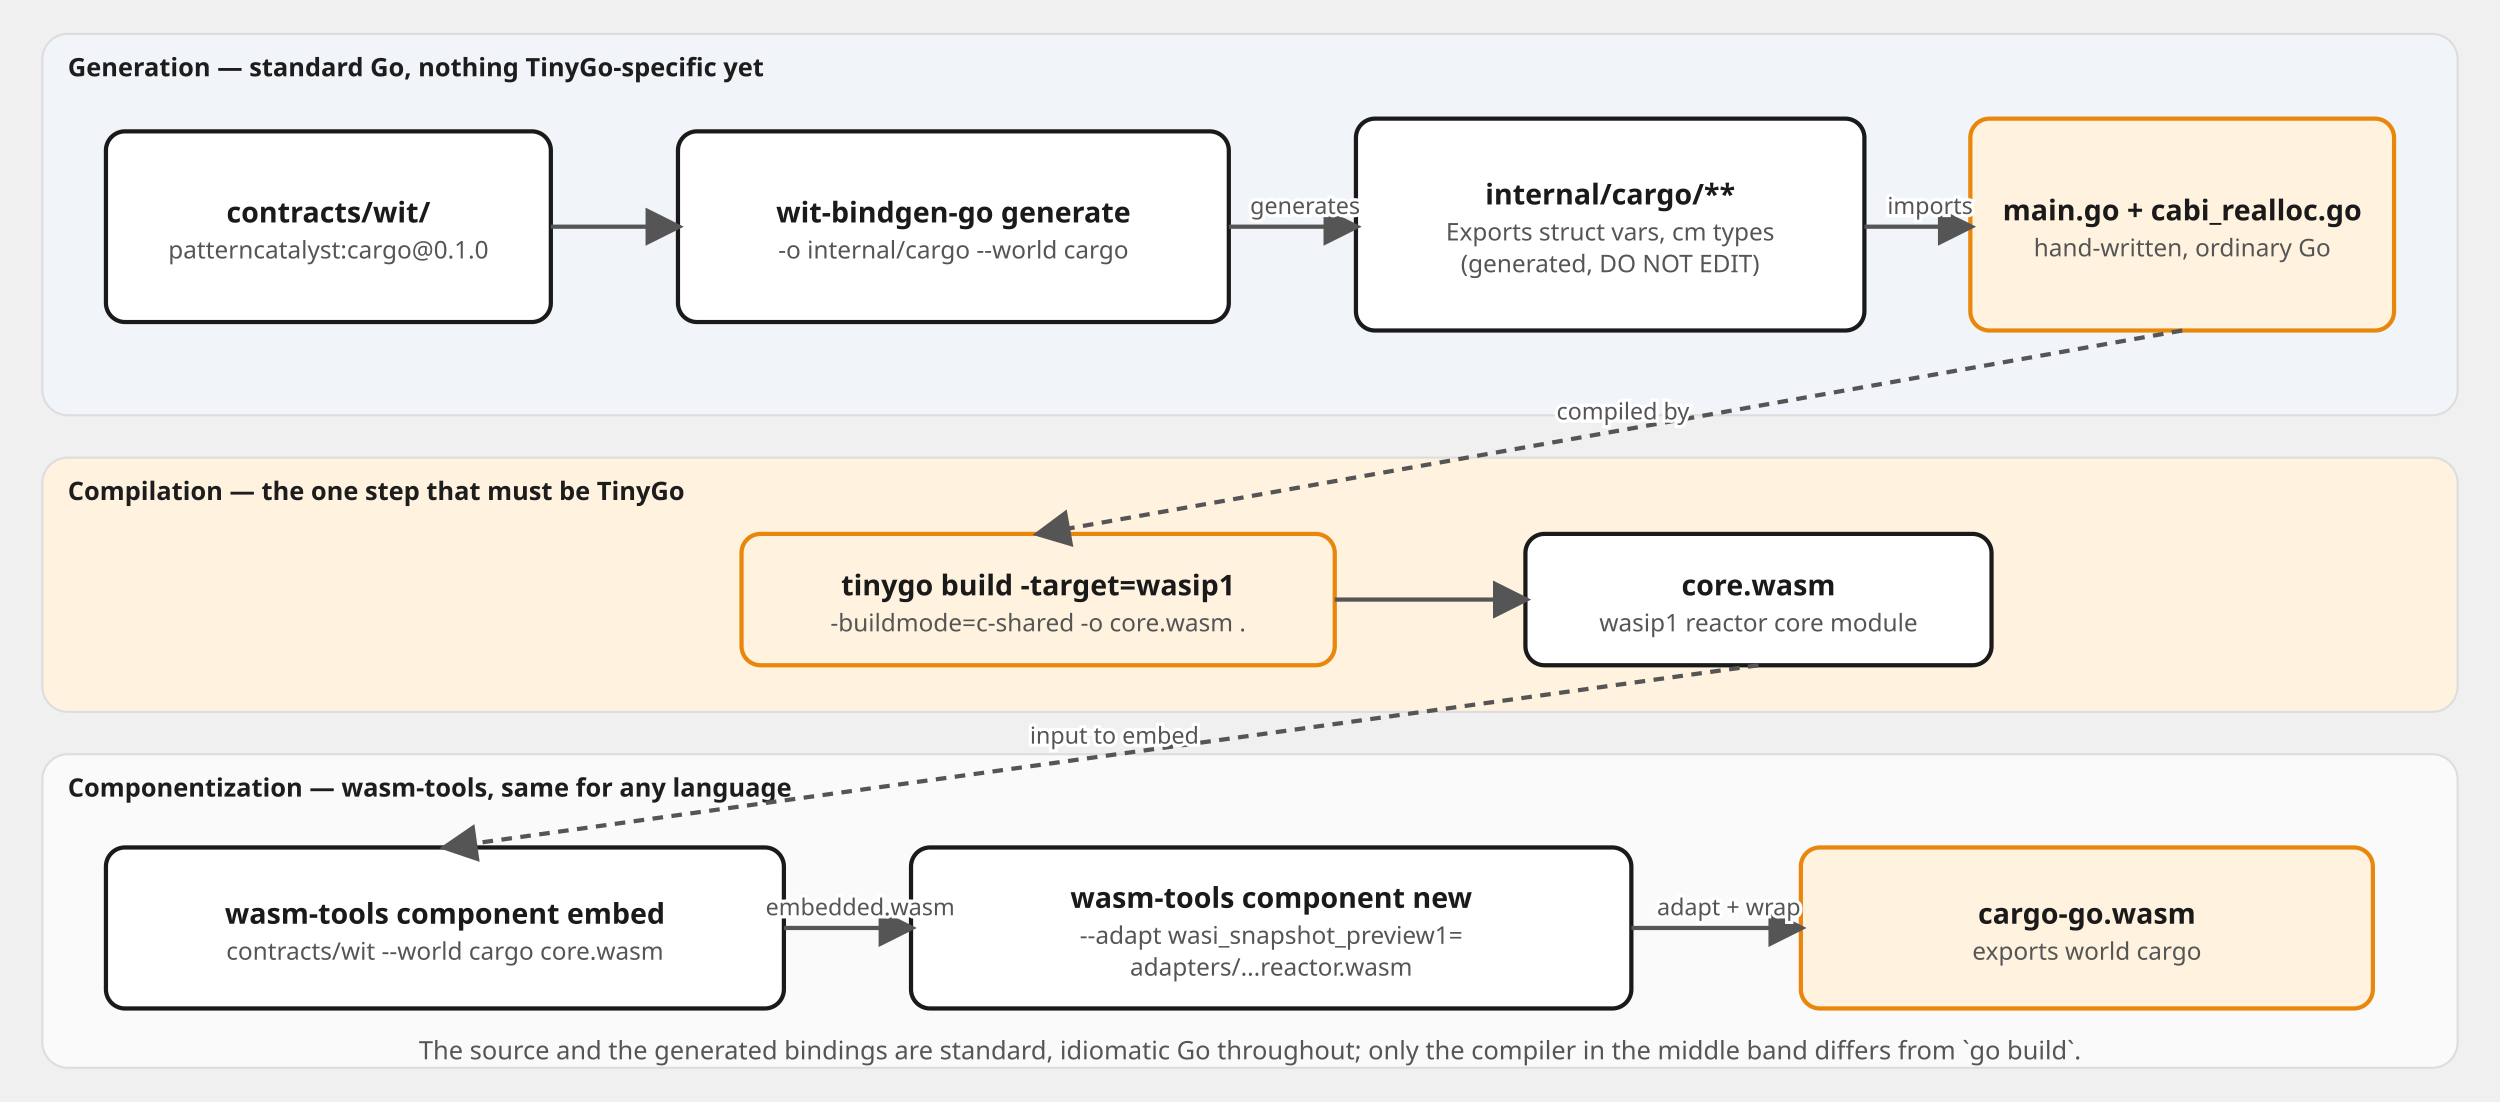
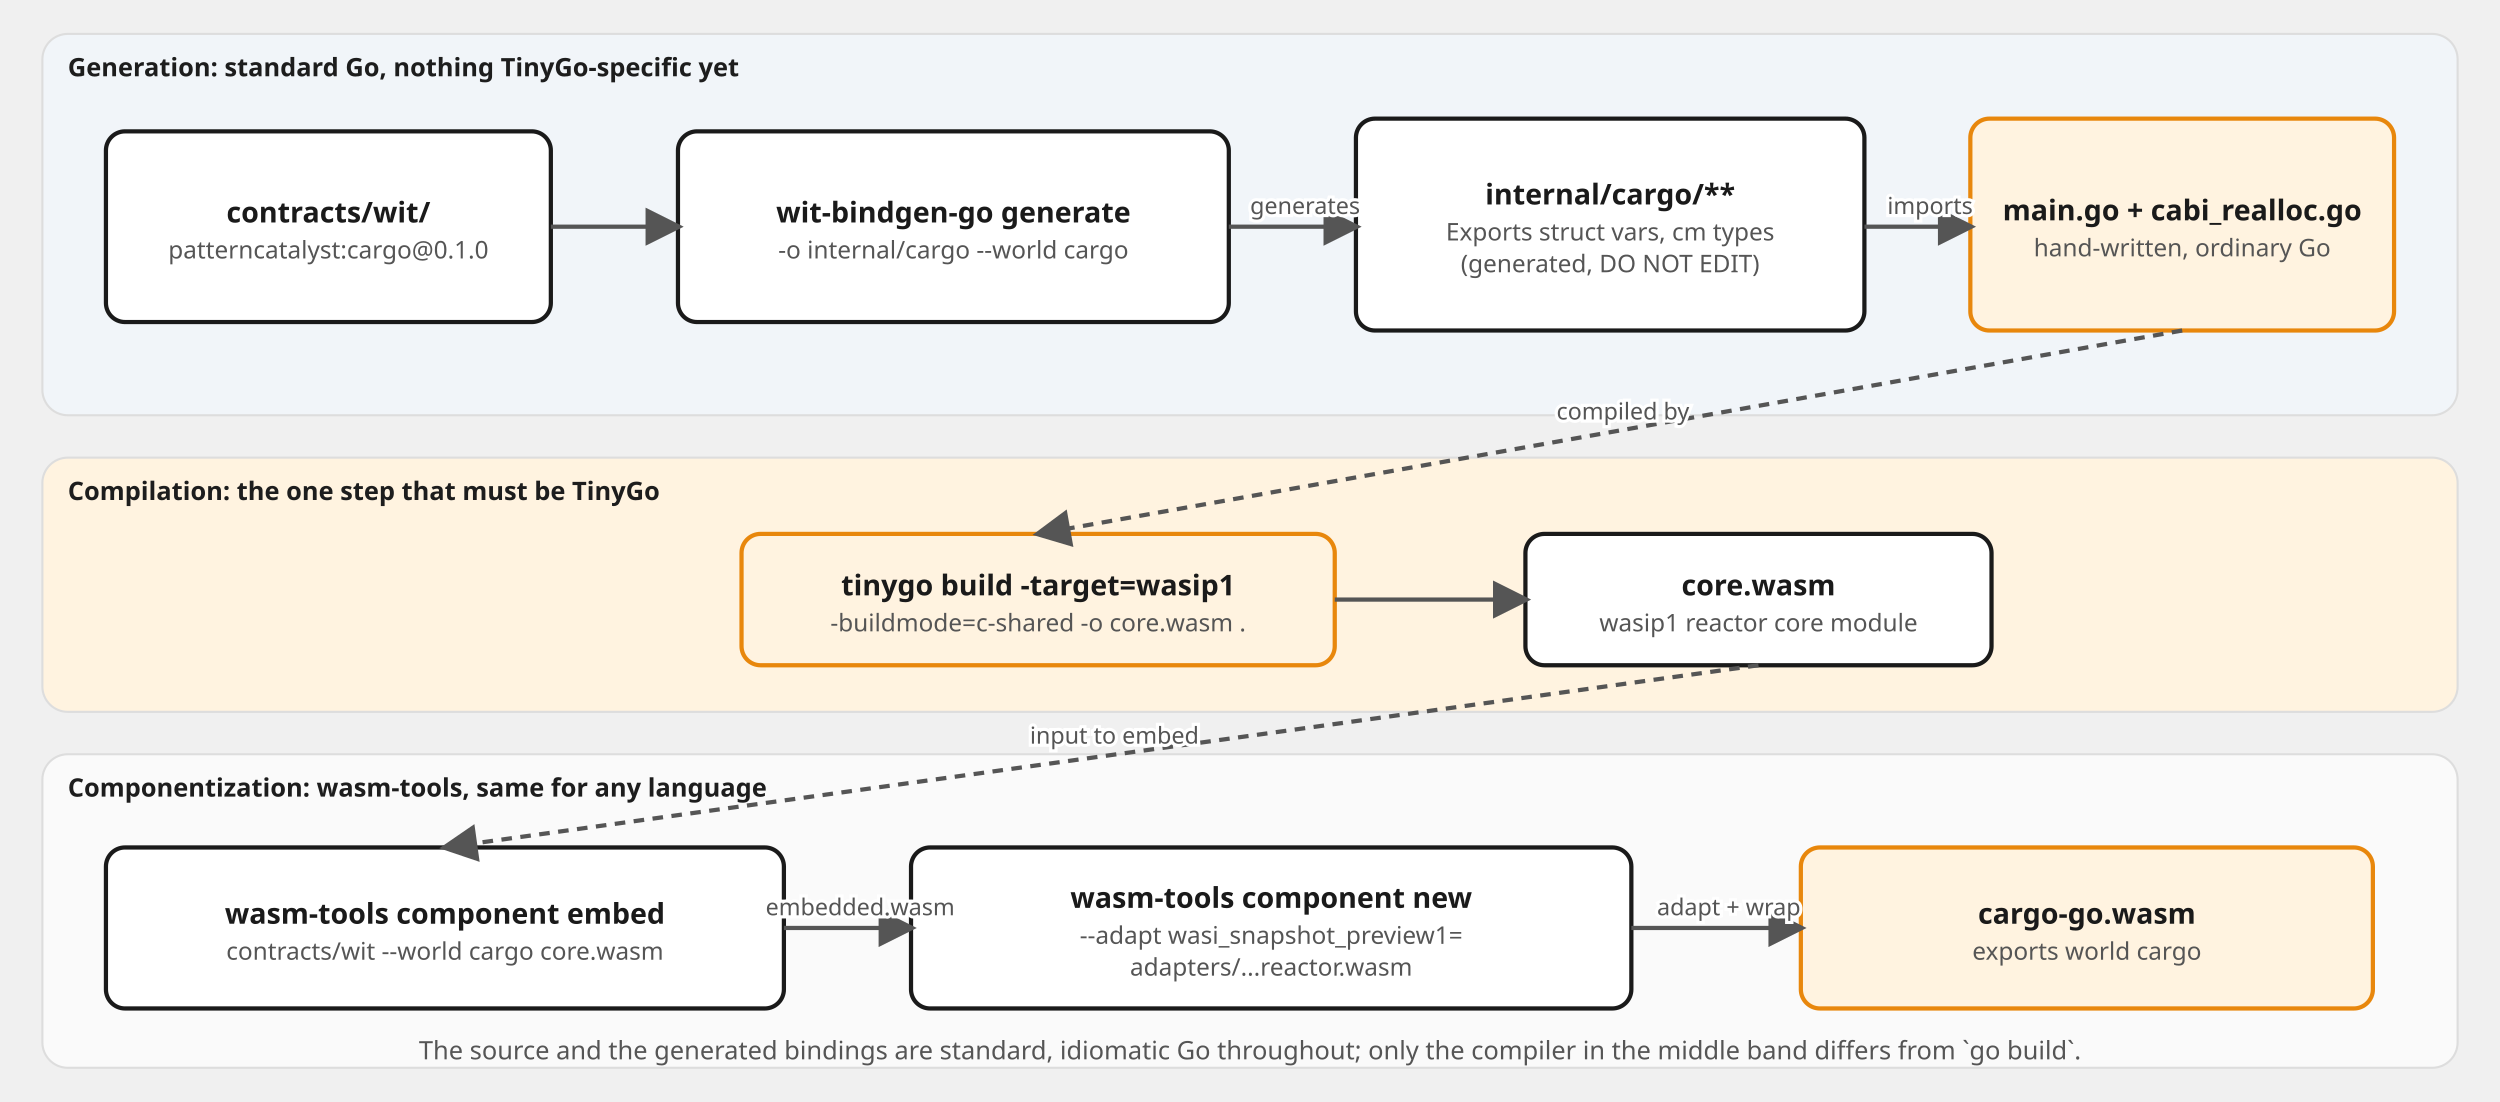
<svg xmlns="http://www.w3.org/2000/svg" viewBox="0 0 1180 520" font-family="'Red Hat Text', system-ui, sans-serif" role="img">
  <defs>
    <marker id="a" viewBox="0 0 10 10" refX="8.5" refY="5" markerWidth="9" markerHeight="9" orient="auto-start-reverse">
      <path d="M0,0 L10,5 L0,10 z" fill="#555" />
    </marker>
    <marker id="am" viewBox="0 0 10 10" refX="8.5" refY="5" markerWidth="9" markerHeight="9" orient="auto-start-reverse">
      <path d="M0,0 L10,5 L0,10 z" fill="#e8870c" />
    </marker>
  </defs>
  <rect x="20" y="16" width="1140" height="180" rx="12" fill="#f1f5f9" stroke="#ddd" />
-   <text x="32" y="36" font-size="12" font-weight="700" fill="#1d1d1d">Generation — standard Go, nothing TinyGo-specific yet</text>
+   <text x="32" y="36" font-size="12" font-weight="700" fill="#1d1d1d">Generation: standard Go, nothing TinyGo-specific yet</text>
  <rect x="20" y="216" width="1140" height="120" rx="12" fill="#fff3e0" stroke="#ddd" />
-   <text x="32" y="236" font-size="12" font-weight="700" fill="#1d1d1d">Compilation — the one step that must be TinyGo</text>
+   <text x="32" y="236" font-size="12" font-weight="700" fill="#1d1d1d">Compilation: the one step that must be TinyGo</text>
  <rect x="20" y="356" width="1140" height="148" rx="12" fill="#fafafa" stroke="#ddd" />
-   <text x="32" y="376" font-size="12" font-weight="700" fill="#1d1d1d">Componentization — wasm-tools, same for any language</text>
+   <text x="32" y="376" font-size="12" font-weight="700" fill="#1d1d1d">Componentization: wasm-tools, same for any language</text>
  <rect x="50" y="62" width="210" height="90" rx="9" fill="#ffffff" stroke="#1a1a1a" stroke-width="2" />
  <text x="155.0" y="105.0" font-size="13.5" font-weight="700" fill="#1a1a1a" text-anchor="middle">contracts/wit/</text>
  <text x="155.0" y="122.0" font-size="11.5" fill="#555555" text-anchor="middle">patterncatalyst:cargo@0.1.0</text>
  <rect x="320" y="62" width="260" height="90" rx="9" fill="#ffffff" stroke="#1a1a1a" stroke-width="2" />
  <text x="450.0" y="105.0" font-size="13.5" font-weight="700" fill="#1a1a1a" text-anchor="middle">wit-bindgen-go generate</text>
  <text x="450.0" y="122.0" font-size="11.5" fill="#555555" text-anchor="middle">-o internal/cargo --world cargo</text>
  <rect x="640" y="56" width="240" height="100" rx="9" fill="#ffffff" stroke="#1a1a1a" stroke-width="2" />
  <text x="760.0" y="96.5" font-size="13.5" font-weight="700" fill="#1a1a1a" text-anchor="middle">internal/cargo/**</text>
  <text x="760.0" y="113.5" font-size="11.5" fill="#555555" text-anchor="middle">Exports struct vars, cm types</text>
  <text x="760.0" y="128.5" font-size="11.5" fill="#555555" text-anchor="middle">(generated, DO NOT EDIT)</text>
  <rect x="930" y="56" width="200" height="100" rx="9" fill="#fff3e0" stroke="#e8870c" stroke-width="2" />
  <text x="1030.0" y="104.0" font-size="13.5" font-weight="700" fill="#1a1a1a" text-anchor="middle">main.go + cabi_realloc.go</text>
  <text x="1030.0" y="121.0" font-size="11.5" fill="#555555" text-anchor="middle">hand-written, ordinary Go</text>
  <rect x="350" y="252" width="280" height="62" rx="9" fill="#fff3e0" stroke="#e8870c" stroke-width="2" />
  <text x="490.0" y="281.0" font-size="13.5" font-weight="700" fill="#1a1a1a" text-anchor="middle">tinygo build -target=wasip1</text>
  <text x="490.0" y="298.0" font-size="11.5" fill="#555555" text-anchor="middle">-buildmode=c-shared -o core.wasm .</text>
  <rect x="720" y="252" width="220" height="62" rx="9" fill="#ffffff" stroke="#1a1a1a" stroke-width="2" />
  <text x="830.0" y="281.0" font-size="13.5" font-weight="700" fill="#1a1a1a" text-anchor="middle">core.wasm</text>
  <text x="830.0" y="298.0" font-size="11.5" fill="#555555" text-anchor="middle">wasip1 reactor core module</text>
  <rect x="50" y="400" width="320" height="76" rx="9" fill="#ffffff" stroke="#1a1a1a" stroke-width="2" />
  <text x="210.0" y="436.0" font-size="13.5" font-weight="700" fill="#1a1a1a" text-anchor="middle">wasm-tools component embed</text>
  <text x="210.0" y="453.0" font-size="11.5" fill="#555555" text-anchor="middle">contracts/wit --world cargo core.wasm</text>
  <rect x="430" y="400" width="340" height="76" rx="9" fill="#ffffff" stroke="#1a1a1a" stroke-width="2" />
  <text x="600.0" y="428.5" font-size="13.5" font-weight="700" fill="#1a1a1a" text-anchor="middle">wasm-tools component new</text>
  <text x="600.0" y="445.5" font-size="11.5" fill="#555555" text-anchor="middle">--adapt wasi_snapshot_preview1=</text>
  <text x="600.0" y="460.5" font-size="11.5" fill="#555555" text-anchor="middle">adapters/...reactor.wasm</text>
  <rect x="850" y="400" width="270" height="76" rx="9" fill="#fff3e0" stroke="#e8870c" stroke-width="2" />
  <text x="985.0" y="436.0" font-size="13.5" font-weight="700" fill="#1a1a1a" text-anchor="middle">cargo-go.wasm</text>
  <text x="985.0" y="453.0" font-size="11.5" fill="#555555" text-anchor="middle">exports world cargo</text>
  <path d="M260,107 L320,107" fill="none" stroke="#555" stroke-width="2" marker-end="url(#a)" />
  <path d="M580,107 L640,107" fill="none" stroke="#555" stroke-width="2" marker-end="url(#a)" />
  <text x="616.0" y="101.0" font-size="11" fill="#ffffff" stroke="#ffffff" stroke-width="3" paint-order="stroke" text-anchor="middle">generates</text>
  <text x="616.0" y="101.0" font-size="11" fill="#555" text-anchor="middle">generates</text>
  <path d="M880,107 L930,107" fill="none" stroke="#555" stroke-width="2" marker-end="url(#a)" />
  <text x="911.0" y="101.0" font-size="11" fill="#ffffff" stroke="#ffffff" stroke-width="3" paint-order="stroke" text-anchor="middle">imports</text>
  <text x="911.0" y="101.0" font-size="11" fill="#555" text-anchor="middle">imports</text>
  <path d="M1030,156 L490,252" fill="none" stroke="#555" stroke-width="2" stroke-dasharray="5 4" marker-end="url(#a)" />
  <text x="766.0" y="198.0" font-size="11" fill="#ffffff" stroke="#ffffff" stroke-width="3" paint-order="stroke" text-anchor="middle">compiled by</text>
  <text x="766.0" y="198.0" font-size="11" fill="#555" text-anchor="middle">compiled by</text>
  <path d="M630,283 L720,283" fill="none" stroke="#555" stroke-width="2" marker-end="url(#a)" />
  <path d="M830,314 L210,400" fill="none" stroke="#555" stroke-width="2" stroke-dasharray="5 4" marker-end="url(#a)" />
  <text x="526.0" y="351.0" font-size="11" fill="#ffffff" stroke="#ffffff" stroke-width="3" paint-order="stroke" text-anchor="middle">input to embed</text>
  <text x="526.0" y="351.0" font-size="11" fill="#555" text-anchor="middle">input to embed</text>
  <path d="M370,438 L430,438" fill="none" stroke="#555" stroke-width="2" marker-end="url(#a)" />
  <text x="406.0" y="432.0" font-size="11" fill="#ffffff" stroke="#ffffff" stroke-width="3" paint-order="stroke" text-anchor="middle">embedded.wasm</text>
  <text x="406.0" y="432.0" font-size="11" fill="#555" text-anchor="middle">embedded.wasm</text>
  <path d="M770,438 L850,438" fill="none" stroke="#555" stroke-width="2" marker-end="url(#a)" />
  <text x="816.0" y="432.0" font-size="11" fill="#ffffff" stroke="#ffffff" stroke-width="3" paint-order="stroke" text-anchor="middle">adapt + wrap</text>
  <text x="816.0" y="432.0" font-size="11" fill="#555" text-anchor="middle">adapt + wrap</text>
  <text x="590" y="500" font-size="12" fill="#555555" text-anchor="middle">The source and the generated bindings are standard, idiomatic Go throughout; only the compiler in the middle band differs from `go build`.</text>
</svg>
